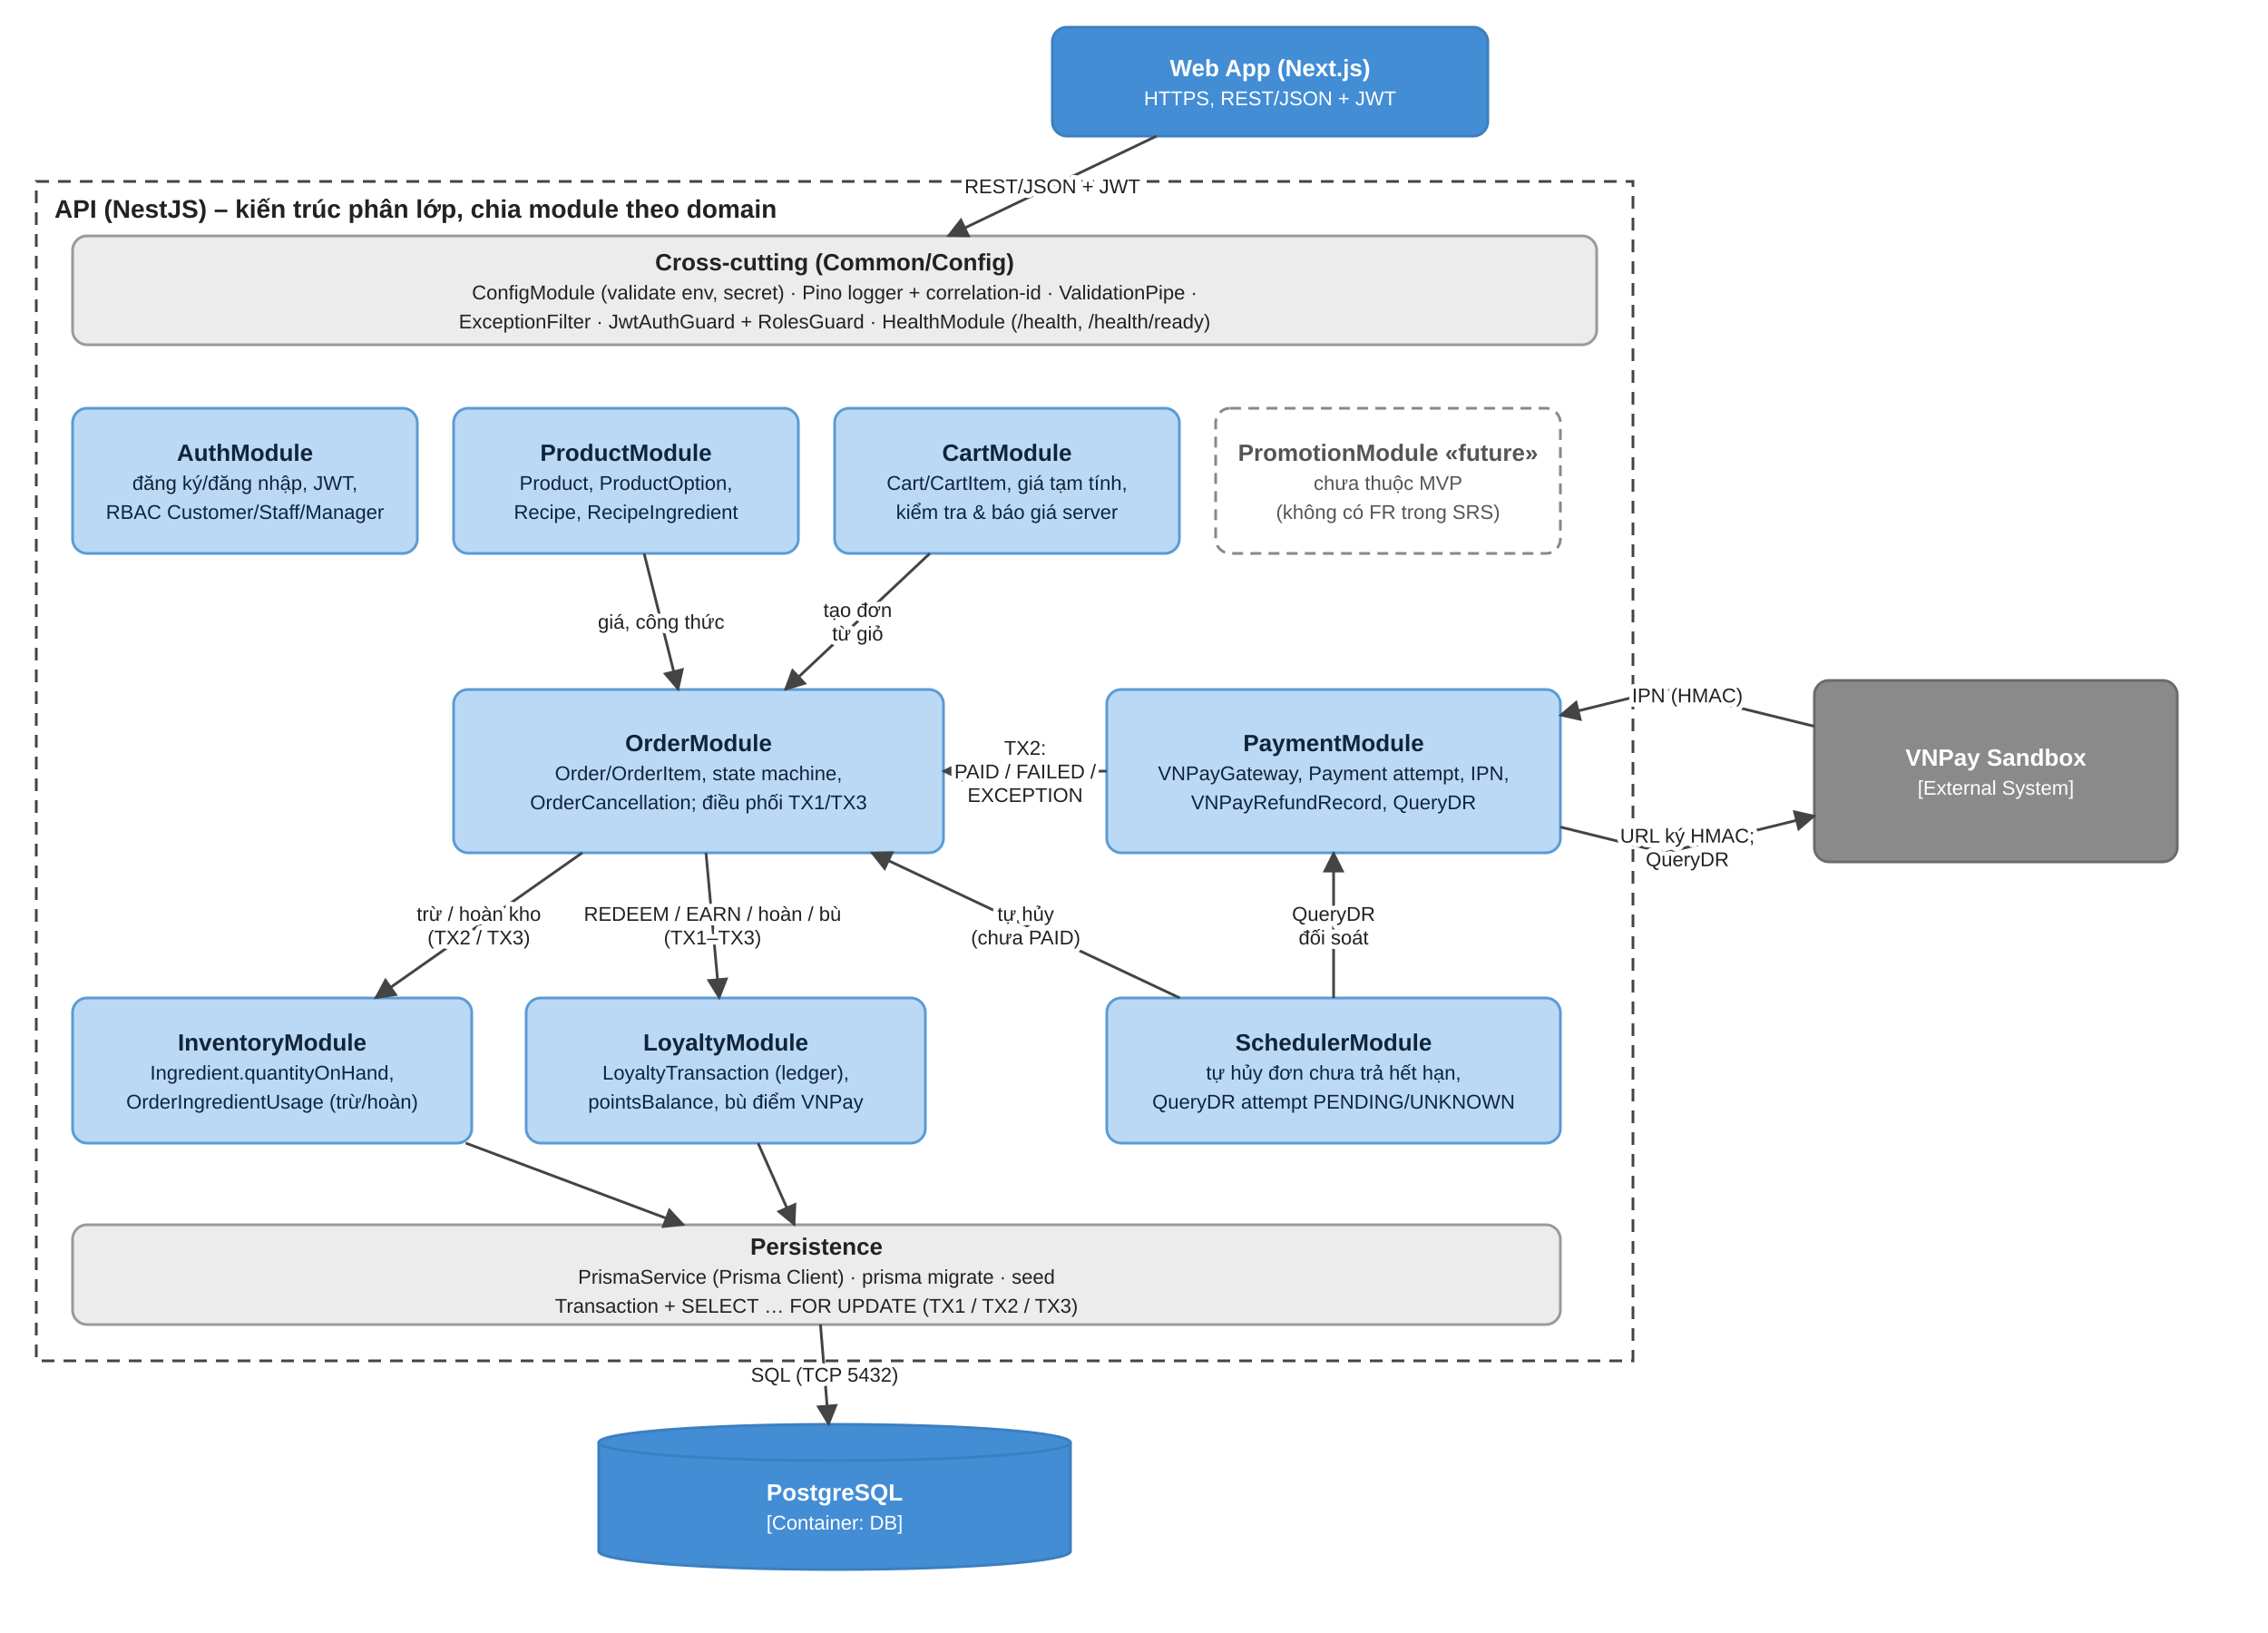
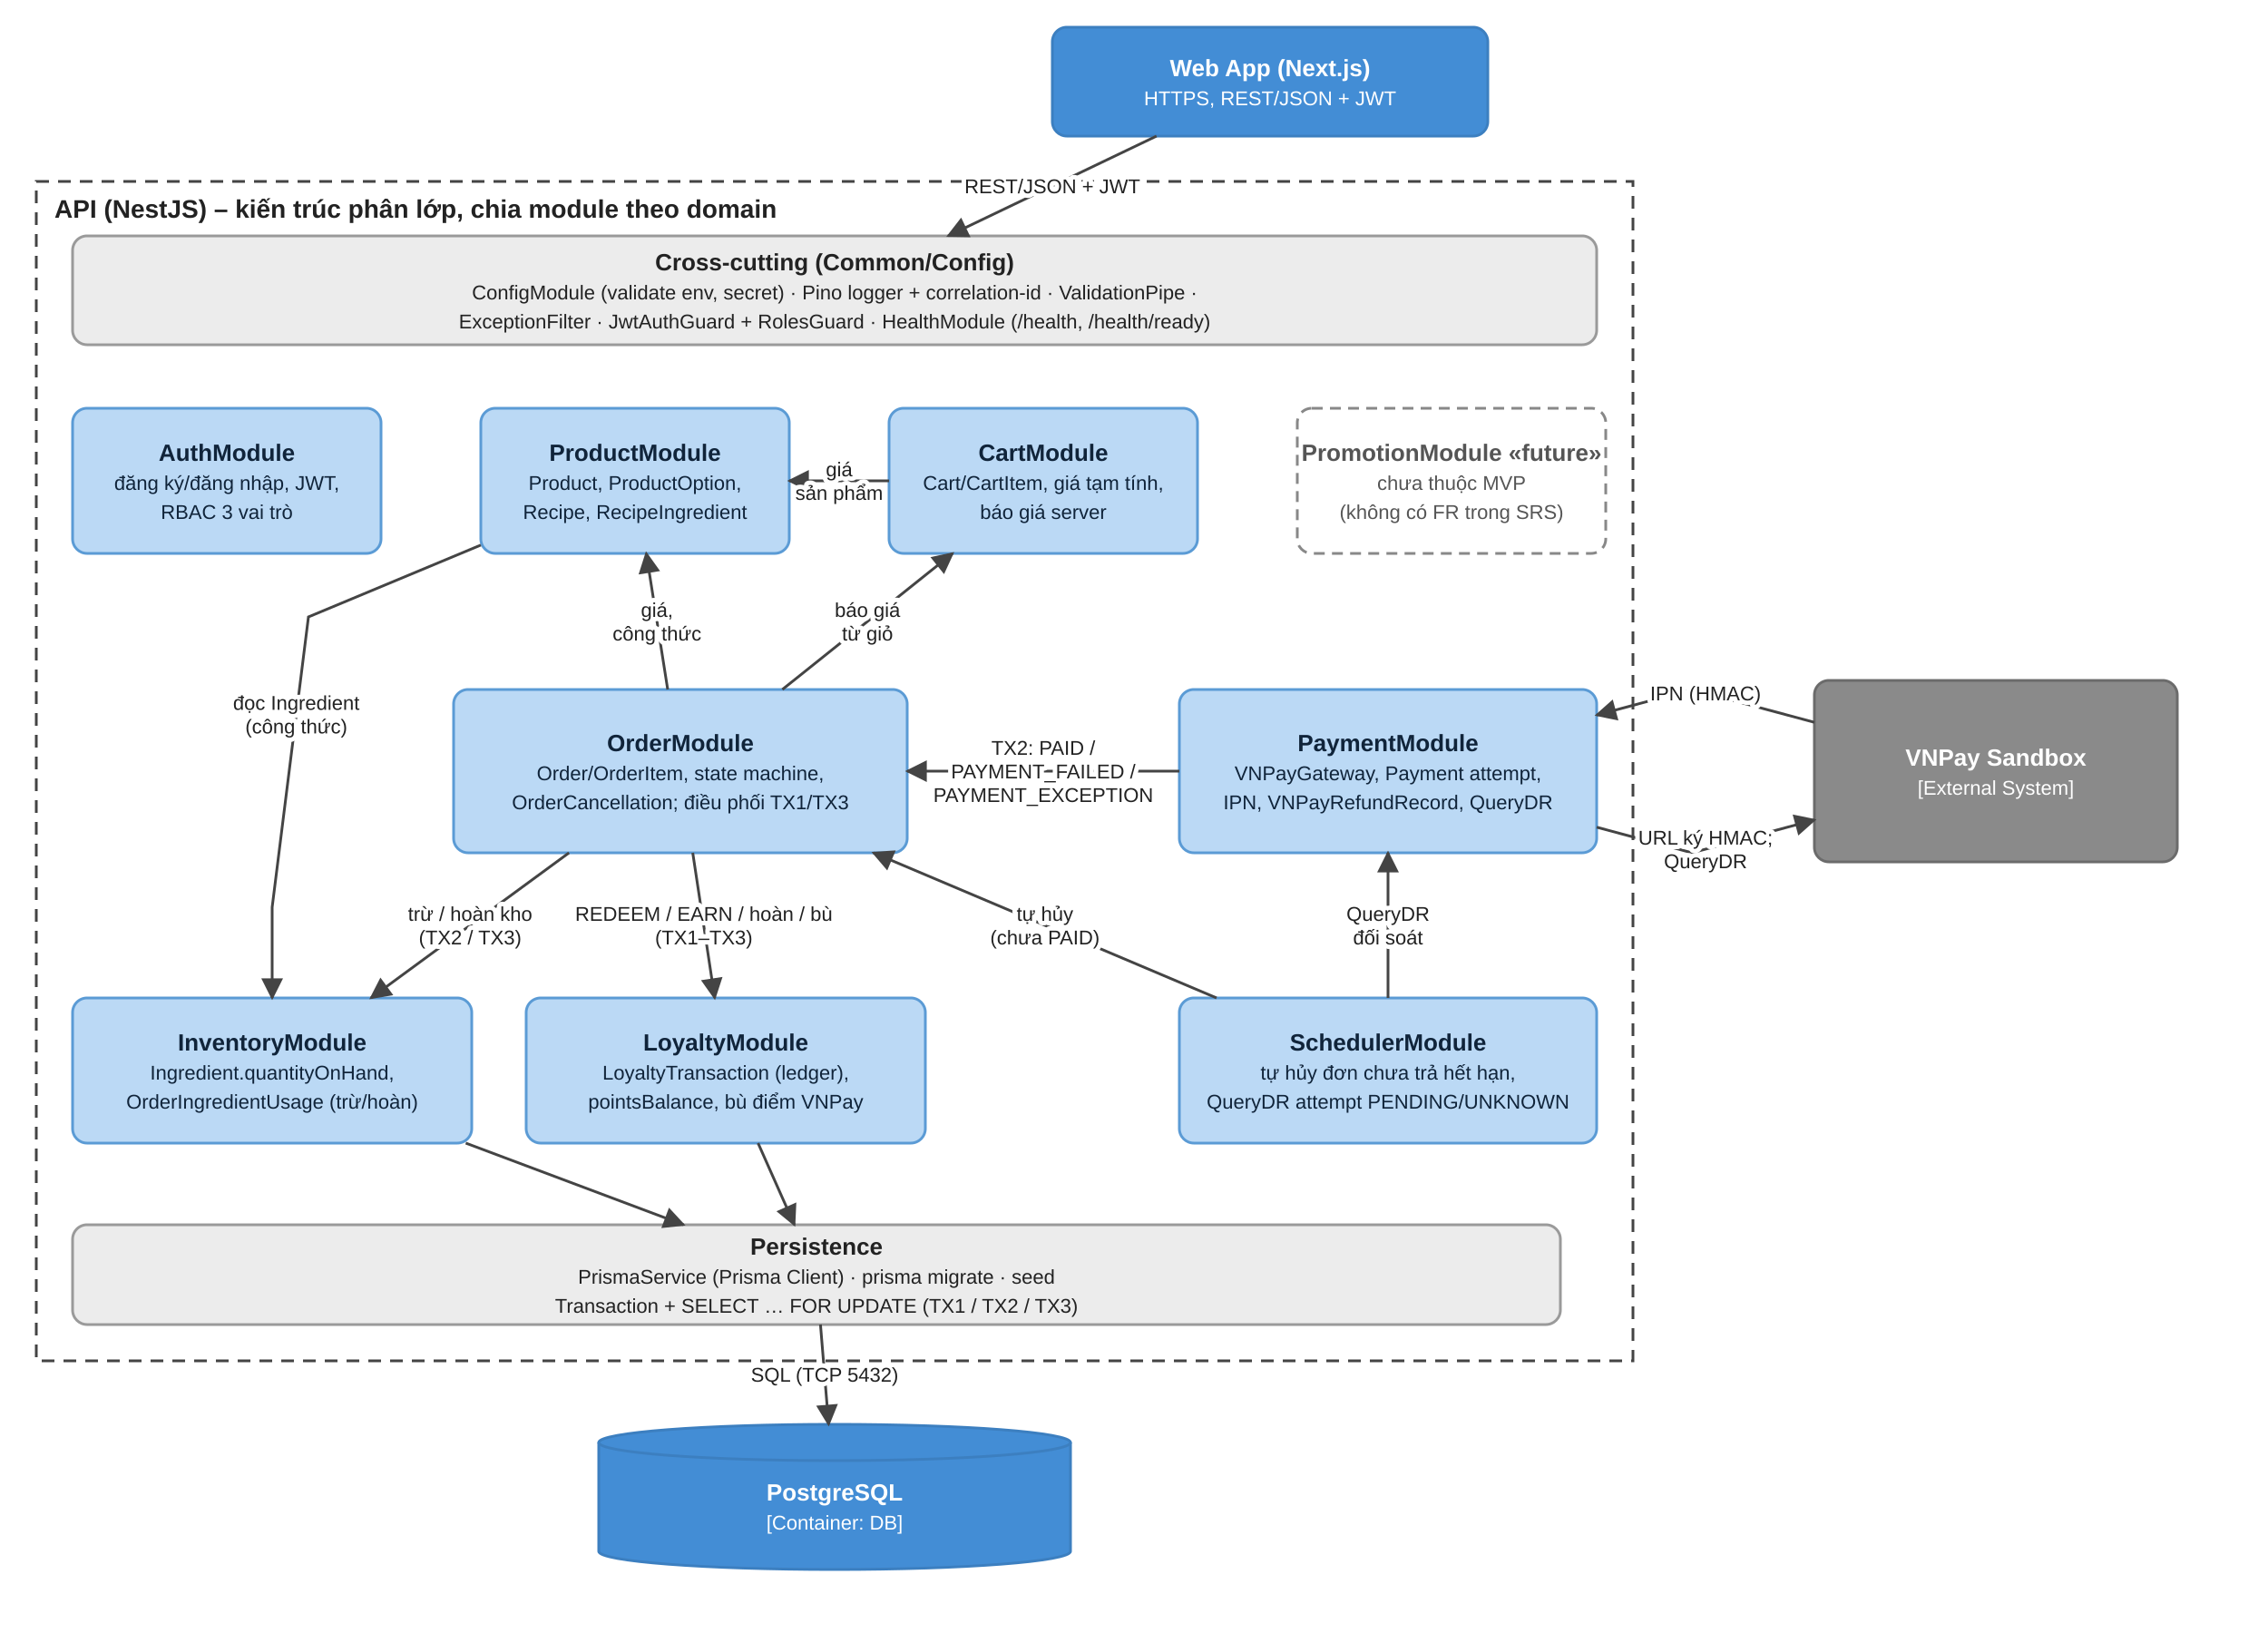
<svg xmlns="http://www.w3.org/2000/svg" viewBox="0 0 1250 900" width="1250" height="900" font-family="Arial, Helvetica, sans-serif">
  <defs>
    <marker id="ar" viewBox="0 0 10 10" refX="9" refY="5" markerWidth="8" markerHeight="8" orient="auto-start-reverse">
      <path d="M0,0 L10,5 L0,10 z" fill="#444" />
    </marker>
  </defs>
  <rect width="1250" height="900" fill="#ffffff" />
  <rect x="580" y="15" width="240" height="60" rx="8" fill="#438DD5" stroke="#3C7FC0" stroke-width="1.5" />
  <text x="700" y="42" text-anchor="middle" font-size="13" font-weight="bold" fill="#ffffff">Web App (Next.js)</text>
  <text x="700" y="58" text-anchor="middle" font-size="11" fill="#ffffff">HTTPS, REST/JSON + JWT</text>
  <rect x="20" y="100" width="880" height="650" fill="none" stroke="#444444" stroke-width="1.5" stroke-dasharray="7 5" />
  <text x="30" y="120" font-size="14" font-weight="bold" fill="#222222">API (NestJS) – kiến trúc phân lớp, chia module theo domain</text>
  <rect x="40" y="130" width="840" height="60" rx="8" fill="#ECECEC" stroke="#9A9A9A" stroke-width="1.5" />
  <text x="460" y="149" text-anchor="middle" font-size="13" font-weight="bold" fill="#222222">Cross-cutting (Common/Config)</text>
  <text x="460" y="165" text-anchor="middle" font-size="11" fill="#222222">ConfigModule (validate env, secret) · Pino logger + correlation-id · ValidationPipe ·</text>
  <text x="460" y="181" text-anchor="middle" font-size="11" fill="#222222">ExceptionFilter · JwtAuthGuard + RolesGuard · HealthModule (/health, /health/ready)</text>
-   <rect x="40" y="225" width="190" height="80" rx="8" fill="#BBD9F5" stroke="#5B9BD5" stroke-width="1.5" />
-   <text x="135" y="254" text-anchor="middle" font-size="13" font-weight="bold" fill="#10243a">AuthModule</text>
-   <text x="135" y="270" text-anchor="middle" font-size="11" fill="#10243a">đăng ký/đăng nhập, JWT,</text>
-   <text x="135" y="286" text-anchor="middle" font-size="11" fill="#10243a">RBAC Customer/Staff/Manager</text>
-   <rect x="250" y="225" width="190" height="80" rx="8" fill="#BBD9F5" stroke="#5B9BD5" stroke-width="1.5" />
-   <text x="345" y="254" text-anchor="middle" font-size="13" font-weight="bold" fill="#10243a">ProductModule</text>
-   <text x="345" y="270" text-anchor="middle" font-size="11" fill="#10243a">Product, ProductOption,</text>
-   <text x="345" y="286" text-anchor="middle" font-size="11" fill="#10243a">Recipe, RecipeIngredient</text>
-   <rect x="460" y="225" width="190" height="80" rx="8" fill="#BBD9F5" stroke="#5B9BD5" stroke-width="1.5" />
-   <text x="555" y="254" text-anchor="middle" font-size="13" font-weight="bold" fill="#10243a">CartModule</text>
-   <text x="555" y="270" text-anchor="middle" font-size="11" fill="#10243a">Cart/CartItem, giá tạm tính,</text>
-   <text x="555" y="286" text-anchor="middle" font-size="11" fill="#10243a">kiểm tra &amp; báo giá server</text>
-   <rect x="670" y="225" width="190" height="80" rx="8" fill="#FFFFFF" stroke="#888888" stroke-width="1.5" stroke-dasharray="6 4" />
-   <text x="765" y="254" text-anchor="middle" font-size="13" font-weight="bold" fill="#555555">PromotionModule «future»</text>
-   <text x="765" y="270" text-anchor="middle" font-size="11" fill="#555555">chưa thuộc MVP</text>
-   <text x="765" y="286" text-anchor="middle" font-size="11" fill="#555555">(không có FR trong SRS)</text>
-   <rect x="250" y="380" width="270" height="90" rx="8" fill="#BBD9F5" stroke="#5B9BD5" stroke-width="1.5" />
-   <text x="385" y="414" text-anchor="middle" font-size="13" font-weight="bold" fill="#10243a">OrderModule</text>
-   <text x="385" y="430" text-anchor="middle" font-size="11" fill="#10243a">Order/OrderItem, state machine,</text>
-   <text x="385" y="446" text-anchor="middle" font-size="11" fill="#10243a">OrderCancellation; điều phối TX1/TX3</text>
-   <rect x="610" y="380" width="250" height="90" rx="8" fill="#BBD9F5" stroke="#5B9BD5" stroke-width="1.5" />
-   <text x="735" y="414" text-anchor="middle" font-size="13" font-weight="bold" fill="#10243a">PaymentModule</text>
-   <text x="735" y="430" text-anchor="middle" font-size="11" fill="#10243a">VNPayGateway, Payment attempt, IPN,</text>
-   <text x="735" y="446" text-anchor="middle" font-size="11" fill="#10243a">VNPayRefundRecord, QueryDR</text>
+   <rect x="40" y="225" width="170" height="80" rx="8" fill="#BBD9F5" stroke="#5B9BD5" stroke-width="1.5" />
+   <text x="125" y="254" text-anchor="middle" font-size="13" font-weight="bold" fill="#10243a">AuthModule</text>
+   <text x="125" y="270" text-anchor="middle" font-size="11" fill="#10243a">đăng ký/đăng nhập, JWT,</text>
+   <text x="125" y="286" text-anchor="middle" font-size="11" fill="#10243a">RBAC 3 vai trò</text>
+   <rect x="265" y="225" width="170" height="80" rx="8" fill="#BBD9F5" stroke="#5B9BD5" stroke-width="1.5" />
+   <text x="350" y="254" text-anchor="middle" font-size="13" font-weight="bold" fill="#10243a">ProductModule</text>
+   <text x="350" y="270" text-anchor="middle" font-size="11" fill="#10243a">Product, ProductOption,</text>
+   <text x="350" y="286" text-anchor="middle" font-size="11" fill="#10243a">Recipe, RecipeIngredient</text>
+   <rect x="490" y="225" width="170" height="80" rx="8" fill="#BBD9F5" stroke="#5B9BD5" stroke-width="1.5" />
+   <text x="575" y="254" text-anchor="middle" font-size="13" font-weight="bold" fill="#10243a">CartModule</text>
+   <text x="575" y="270" text-anchor="middle" font-size="11" fill="#10243a">Cart/CartItem, giá tạm tính,</text>
+   <text x="575" y="286" text-anchor="middle" font-size="11" fill="#10243a">báo giá server</text>
+   <rect x="715" y="225" width="170" height="80" rx="8" fill="#FFFFFF" stroke="#888888" stroke-width="1.5" stroke-dasharray="6 4" />
+   <text x="800" y="254" text-anchor="middle" font-size="13" font-weight="bold" fill="#555555">PromotionModule «future»</text>
+   <text x="800" y="270" text-anchor="middle" font-size="11" fill="#555555">chưa thuộc MVP</text>
+   <text x="800" y="286" text-anchor="middle" font-size="11" fill="#555555">(không có FR trong SRS)</text>
+   <rect x="250" y="380" width="250" height="90" rx="8" fill="#BBD9F5" stroke="#5B9BD5" stroke-width="1.5" />
+   <text x="375" y="414" text-anchor="middle" font-size="13" font-weight="bold" fill="#10243a">OrderModule</text>
+   <text x="375" y="430" text-anchor="middle" font-size="11" fill="#10243a">Order/OrderItem, state machine,</text>
+   <text x="375" y="446" text-anchor="middle" font-size="11" fill="#10243a">OrderCancellation; điều phối TX1/TX3</text>
+   <rect x="650" y="380" width="230" height="90" rx="8" fill="#BBD9F5" stroke="#5B9BD5" stroke-width="1.5" />
+   <text x="765" y="414" text-anchor="middle" font-size="13" font-weight="bold" fill="#10243a">PaymentModule</text>
+   <text x="765" y="430" text-anchor="middle" font-size="11" fill="#10243a">VNPayGateway, Payment attempt,</text>
+   <text x="765" y="446" text-anchor="middle" font-size="11" fill="#10243a">IPN, VNPayRefundRecord, QueryDR</text>
  <rect x="40" y="550" width="220" height="80" rx="8" fill="#BBD9F5" stroke="#5B9BD5" stroke-width="1.5" />
  <text x="150" y="579" text-anchor="middle" font-size="13" font-weight="bold" fill="#10243a">InventoryModule</text>
  <text x="150" y="595" text-anchor="middle" font-size="11" fill="#10243a">Ingredient.quantityOnHand,</text>
  <text x="150" y="611" text-anchor="middle" font-size="11" fill="#10243a">OrderIngredientUsage (trừ/hoàn)</text>
  <rect x="290" y="550" width="220" height="80" rx="8" fill="#BBD9F5" stroke="#5B9BD5" stroke-width="1.5" />
  <text x="400" y="579" text-anchor="middle" font-size="13" font-weight="bold" fill="#10243a">LoyaltyModule</text>
  <text x="400" y="595" text-anchor="middle" font-size="11" fill="#10243a">LoyaltyTransaction (ledger),</text>
  <text x="400" y="611" text-anchor="middle" font-size="11" fill="#10243a">pointsBalance, bù điểm VNPay</text>
-   <rect x="610" y="550" width="250" height="80" rx="8" fill="#BBD9F5" stroke="#5B9BD5" stroke-width="1.5" />
-   <text x="735" y="579" text-anchor="middle" font-size="13" font-weight="bold" fill="#10243a">SchedulerModule</text>
-   <text x="735" y="595" text-anchor="middle" font-size="11" fill="#10243a">tự hủy đơn chưa trả hết hạn,</text>
-   <text x="735" y="611" text-anchor="middle" font-size="11" fill="#10243a">QueryDR attempt PENDING/UNKNOWN</text>
+   <rect x="650" y="550" width="230" height="80" rx="8" fill="#BBD9F5" stroke="#5B9BD5" stroke-width="1.5" />
+   <text x="765" y="579" text-anchor="middle" font-size="13" font-weight="bold" fill="#10243a">SchedulerModule</text>
+   <text x="765" y="595" text-anchor="middle" font-size="11" fill="#10243a">tự hủy đơn chưa trả hết hạn,</text>
+   <text x="765" y="611" text-anchor="middle" font-size="11" fill="#10243a">QueryDR attempt PENDING/UNKNOWN</text>
  <rect x="40" y="675" width="820" height="55" rx="8" fill="#ECECEC" stroke="#9A9A9A" stroke-width="1.5" />
  <text x="450" y="691.5" text-anchor="middle" font-size="13" font-weight="bold" fill="#222222">Persistence</text>
  <text x="450" y="707.5" text-anchor="middle" font-size="11" fill="#222222">PrismaService (Prisma Client) · prisma migrate · seed</text>
  <text x="450" y="723.5" text-anchor="middle" font-size="11" fill="#222222">Transaction + SELECT … FOR UPDATE (TX1 / TX2 / TX3)</text>
  <path d="M330,795 a130,10 0 0 1 260,0 v60 a130,10 0 0 1 -260,0 z" fill="#438DD5" stroke="#3C7FC0" stroke-width="1.5" />
  <path d="M330,795 a130,10 0 0 0 260,0" fill="none" stroke="#3C7FC0" stroke-width="1.5" />
  <text x="460" y="827" text-anchor="middle" font-size="13" font-weight="bold" fill="#ffffff">PostgreSQL</text>
  <text x="460" y="843" text-anchor="middle" font-size="11" fill="#ffffff">[Container: DB]</text>
  <rect x="1000" y="375" width="200" height="100" rx="8" fill="#8A8A8A" stroke="#6B6B6B" stroke-width="1.5" />
  <text x="1100" y="422" text-anchor="middle" font-size="13" font-weight="bold" fill="#ffffff">VNPay Sandbox</text>
  <text x="1100" y="438" text-anchor="middle" font-size="11" fill="#ffffff">[External System]</text>
  <polyline points="637.4,75.0 522.6,130.0" fill="none" stroke="#444" stroke-width="1.5" marker-end="url(#ar)" />
  <text x="580.0" y="106.5" text-anchor="middle" font-size="11" fill="#fff" stroke="#fff" stroke-width="5" stroke-linejoin="round">REST/JSON + JWT</text>
  <text x="580.0" y="106.5" text-anchor="middle" font-size="11" fill="#222">REST/JSON + JWT</text>
-   <polyline points="512.5,305.0 432.8,380.0" fill="none" stroke="#444" stroke-width="1.5" marker-end="url(#ar)" />
-   <text x="472.7" y="340.0" text-anchor="middle" font-size="11" fill="#fff" stroke="#fff" stroke-width="5" stroke-linejoin="round">tạo đơn</text>
-   <text x="472.7" y="340.0" text-anchor="middle" font-size="11" fill="#222">tạo đơn</text>
-   <text x="472.7" y="353.0" text-anchor="middle" font-size="11" fill="#fff" stroke="#fff" stroke-width="5" stroke-linejoin="round">từ giỏ</text>
-   <text x="472.7" y="353.0" text-anchor="middle" font-size="11" fill="#222">từ giỏ</text>
-   <polyline points="355.0,305.0 373.8,380.0" fill="none" stroke="#444" stroke-width="1.5" marker-end="url(#ar)" />
-   <text x="364.4" y="346.5" text-anchor="middle" font-size="11" fill="#fff" stroke="#fff" stroke-width="5" stroke-linejoin="round">giá, công thức</text>
-   <text x="364.4" y="346.5" text-anchor="middle" font-size="11" fill="#222">giá, công thức</text>
-   <polyline points="610.0,425.0 520.0,425.0" fill="none" stroke="#444" stroke-width="1.5" marker-end="url(#ar)" />
-   <text x="565.0" y="416.0" text-anchor="middle" font-size="11" fill="#fff" stroke="#fff" stroke-width="5" stroke-linejoin="round">TX2:</text>
-   <text x="565.0" y="416.0" text-anchor="middle" font-size="11" fill="#222">TX2:</text>
-   <text x="565.0" y="429.0" text-anchor="middle" font-size="11" fill="#fff" stroke="#fff" stroke-width="5" stroke-linejoin="round">PAID / FAILED /</text>
-   <text x="565.0" y="429.0" text-anchor="middle" font-size="11" fill="#222">PAID / FAILED /</text>
-   <text x="565.0" y="442.0" text-anchor="middle" font-size="11" fill="#fff" stroke="#fff" stroke-width="5" stroke-linejoin="round">EXCEPTION</text>
-   <text x="565.0" y="442.0" text-anchor="middle" font-size="11" fill="#222">EXCEPTION</text>
-   <polyline points="650.2,550.0 480.5,470.0" fill="none" stroke="#444" stroke-width="1.5" marker-end="url(#ar)" />
-   <text x="565.3" y="507.5" text-anchor="middle" font-size="11" fill="#fff" stroke="#fff" stroke-width="5" stroke-linejoin="round">tự hủy</text>
-   <text x="565.3" y="507.5" text-anchor="middle" font-size="11" fill="#222">tự hủy</text>
-   <text x="565.3" y="520.5" text-anchor="middle" font-size="11" fill="#fff" stroke="#fff" stroke-width="5" stroke-linejoin="round">(chưa PAID)</text>
-   <text x="565.3" y="520.5" text-anchor="middle" font-size="11" fill="#222">(chưa PAID)</text>
-   <polyline points="735.0,550.0 735.0,470.0" fill="none" stroke="#444" stroke-width="1.5" marker-end="url(#ar)" />
-   <text x="735.0" y="507.5" text-anchor="middle" font-size="11" fill="#fff" stroke="#fff" stroke-width="5" stroke-linejoin="round">QueryDR</text>
-   <text x="735.0" y="507.5" text-anchor="middle" font-size="11" fill="#222">QueryDR</text>
-   <text x="735.0" y="520.5" text-anchor="middle" font-size="11" fill="#fff" stroke="#fff" stroke-width="5" stroke-linejoin="round">đối soát</text>
-   <text x="735.0" y="520.5" text-anchor="middle" font-size="11" fill="#222">đối soát</text>
-   <polyline points="320.9,470.0 207.0,550.0" fill="none" stroke="#444" stroke-width="1.5" marker-end="url(#ar)" />
-   <text x="263.9" y="507.5" text-anchor="middle" font-size="11" fill="#fff" stroke="#fff" stroke-width="5" stroke-linejoin="round">trừ / hoàn kho</text>
-   <text x="263.9" y="507.5" text-anchor="middle" font-size="11" fill="#222">trừ / hoàn kho</text>
-   <text x="263.9" y="520.5" text-anchor="middle" font-size="11" fill="#fff" stroke="#fff" stroke-width="5" stroke-linejoin="round">(TX2 / TX3)</text>
-   <text x="263.9" y="520.5" text-anchor="middle" font-size="11" fill="#222">(TX2 / TX3)</text>
-   <polyline points="389.1,470.0 396.4,550.0" fill="none" stroke="#444" stroke-width="1.5" marker-end="url(#ar)" />
-   <text x="392.7" y="507.5" text-anchor="middle" font-size="11" fill="#fff" stroke="#fff" stroke-width="5" stroke-linejoin="round">REDEEM / EARN / hoàn / bù</text>
-   <text x="392.7" y="507.5" text-anchor="middle" font-size="11" fill="#222">REDEEM / EARN / hoàn / bù</text>
-   <text x="392.7" y="520.5" text-anchor="middle" font-size="11" fill="#fff" stroke="#fff" stroke-width="5" stroke-linejoin="round">(TX1–TX3)</text>
-   <text x="392.7" y="520.5" text-anchor="middle" font-size="11" fill="#222">(TX1–TX3)</text>
+   <polyline points="431.2,380.0 525.0,305.0" fill="none" stroke="#444" stroke-width="1.5" marker-end="url(#ar)" />
+   <text x="478.1" y="340.0" text-anchor="middle" font-size="11" fill="#fff" stroke="#fff" stroke-width="5" stroke-linejoin="round">báo giá</text>
+   <text x="478.1" y="340.0" text-anchor="middle" font-size="11" fill="#222">báo giá</text>
+   <text x="478.1" y="353.0" text-anchor="middle" font-size="11" fill="#fff" stroke="#fff" stroke-width="5" stroke-linejoin="round">từ giỏ</text>
+   <text x="478.1" y="353.0" text-anchor="middle" font-size="11" fill="#222">từ giỏ</text>
+   <polyline points="368.0,380.0 356.2,305.0" fill="none" stroke="#444" stroke-width="1.5" marker-end="url(#ar)" />
+   <text x="362.1" y="340.0" text-anchor="middle" font-size="11" fill="#fff" stroke="#fff" stroke-width="5" stroke-linejoin="round">giá,</text>
+   <text x="362.1" y="340.0" text-anchor="middle" font-size="11" fill="#222">giá,</text>
+   <text x="362.1" y="353.0" text-anchor="middle" font-size="11" fill="#fff" stroke="#fff" stroke-width="5" stroke-linejoin="round">công thức</text>
+   <text x="362.1" y="353.0" text-anchor="middle" font-size="11" fill="#222">công thức</text>
+   <polyline points="490.0,265.0 435.0,265.0" fill="none" stroke="#444" stroke-width="1.5" marker-end="url(#ar)" />
+   <text x="462.5" y="262.5" text-anchor="middle" font-size="11" fill="#fff" stroke="#fff" stroke-width="5" stroke-linejoin="round">giá</text>
+   <text x="462.5" y="262.5" text-anchor="middle" font-size="11" fill="#222">giá</text>
+   <text x="462.5" y="275.5" text-anchor="middle" font-size="11" fill="#fff" stroke="#fff" stroke-width="5" stroke-linejoin="round">sản phẩm</text>
+   <text x="462.5" y="275.5" text-anchor="middle" font-size="11" fill="#222">sản phẩm</text>
+   <polyline points="265.0,300.4 170.0,340.0 150.0,500.0 150.0,550.0" fill="none" stroke="#444" stroke-width="1.5" marker-end="url(#ar)" />
+   <text x="163.3" y="391.2" text-anchor="middle" font-size="11" fill="#fff" stroke="#fff" stroke-width="5" stroke-linejoin="round">đọc Ingredient</text>
+   <text x="163.3" y="391.2" text-anchor="middle" font-size="11" fill="#222">đọc Ingredient</text>
+   <text x="163.3" y="404.2" text-anchor="middle" font-size="11" fill="#fff" stroke="#fff" stroke-width="5" stroke-linejoin="round">(công thức)</text>
+   <text x="163.3" y="404.2" text-anchor="middle" font-size="11" fill="#222">(công thức)</text>
+   <polyline points="650.0,425.0 500.0,425.0" fill="none" stroke="#444" stroke-width="1.5" marker-end="url(#ar)" />
+   <text x="575.0" y="416.0" text-anchor="middle" font-size="11" fill="#fff" stroke="#fff" stroke-width="5" stroke-linejoin="round">TX2: PAID /</text>
+   <text x="575.0" y="416.0" text-anchor="middle" font-size="11" fill="#222">TX2: PAID /</text>
+   <text x="575.0" y="429.0" text-anchor="middle" font-size="11" fill="#fff" stroke="#fff" stroke-width="5" stroke-linejoin="round">PAYMENT_FAILED /</text>
+   <text x="575.0" y="429.0" text-anchor="middle" font-size="11" fill="#222">PAYMENT_FAILED /</text>
+   <text x="575.0" y="442.0" text-anchor="middle" font-size="11" fill="#fff" stroke="#fff" stroke-width="5" stroke-linejoin="round">PAYMENT_EXCEPTION</text>
+   <text x="575.0" y="442.0" text-anchor="middle" font-size="11" fill="#222">PAYMENT_EXCEPTION</text>
+   <polyline points="670.5,550.0 481.4,470.0" fill="none" stroke="#444" stroke-width="1.5" marker-end="url(#ar)" />
+   <text x="575.9" y="507.5" text-anchor="middle" font-size="11" fill="#fff" stroke="#fff" stroke-width="5" stroke-linejoin="round">tự hủy</text>
+   <text x="575.9" y="507.5" text-anchor="middle" font-size="11" fill="#222">tự hủy</text>
+   <text x="575.9" y="520.5" text-anchor="middle" font-size="11" fill="#fff" stroke="#fff" stroke-width="5" stroke-linejoin="round">(chưa PAID)</text>
+   <text x="575.9" y="520.5" text-anchor="middle" font-size="11" fill="#222">(chưa PAID)</text>
+   <polyline points="765.0,550.0 765.0,470.0" fill="none" stroke="#444" stroke-width="1.5" marker-end="url(#ar)" />
+   <text x="765.0" y="507.5" text-anchor="middle" font-size="11" fill="#fff" stroke="#fff" stroke-width="5" stroke-linejoin="round">QueryDR</text>
+   <text x="765.0" y="507.5" text-anchor="middle" font-size="11" fill="#222">QueryDR</text>
+   <text x="765.0" y="520.5" text-anchor="middle" font-size="11" fill="#fff" stroke="#fff" stroke-width="5" stroke-linejoin="round">đối soát</text>
+   <text x="765.0" y="520.5" text-anchor="middle" font-size="11" fill="#222">đối soát</text>
+   <polyline points="313.6,470.0 204.5,550.0" fill="none" stroke="#444" stroke-width="1.5" marker-end="url(#ar)" />
+   <text x="259.1" y="507.5" text-anchor="middle" font-size="11" fill="#fff" stroke="#fff" stroke-width="5" stroke-linejoin="round">trừ / hoàn kho</text>
+   <text x="259.1" y="507.5" text-anchor="middle" font-size="11" fill="#222">trừ / hoàn kho</text>
+   <text x="259.1" y="520.5" text-anchor="middle" font-size="11" fill="#fff" stroke="#fff" stroke-width="5" stroke-linejoin="round">(TX2 / TX3)</text>
+   <text x="259.1" y="520.5" text-anchor="middle" font-size="11" fill="#222">(TX2 / TX3)</text>
+   <polyline points="381.8,470.0 393.9,550.0" fill="none" stroke="#444" stroke-width="1.5" marker-end="url(#ar)" />
+   <text x="387.9" y="507.5" text-anchor="middle" font-size="11" fill="#fff" stroke="#fff" stroke-width="5" stroke-linejoin="round">REDEEM / EARN / hoàn / bù</text>
+   <text x="387.9" y="507.5" text-anchor="middle" font-size="11" fill="#222">REDEEM / EARN / hoàn / bù</text>
+   <text x="387.9" y="520.5" text-anchor="middle" font-size="11" fill="#fff" stroke="#fff" stroke-width="5" stroke-linejoin="round">(TX1–TX3)</text>
+   <text x="387.9" y="520.5" text-anchor="middle" font-size="11" fill="#222">(TX1–TX3)</text>
  <polyline points="256.7,630.0 376.7,675.0" fill="none" stroke="#444" stroke-width="1.5" marker-end="url(#ar)" />
  <text x="316.7" y="656.5" text-anchor="middle" font-size="11" fill="#fff" stroke="#fff" stroke-width="5" stroke-linejoin="round" />
  <text x="316.7" y="656.5" text-anchor="middle" font-size="11" fill="#222" />
  <polyline points="417.8,630.0 437.8,675.0" fill="none" stroke="#444" stroke-width="1.5" marker-end="url(#ar)" />
  <text x="427.8" y="656.5" text-anchor="middle" font-size="11" fill="#fff" stroke="#fff" stroke-width="5" stroke-linejoin="round" />
  <text x="427.8" y="656.5" text-anchor="middle" font-size="11" fill="#222" />
  <polyline points="452.2,730.0 456.7,785.0" fill="none" stroke="#444" stroke-width="1.5" marker-end="url(#ar)" />
  <text x="454.5" y="761.5" text-anchor="middle" font-size="11" fill="#fff" stroke="#fff" stroke-width="5" stroke-linejoin="round">SQL (TCP 5432)</text>
  <text x="454.5" y="761.5" text-anchor="middle" font-size="11" fill="#222">SQL (TCP 5432)</text>
-   <polyline points="860.0,455.8 917.5,470.0 1000.0,449.7" fill="none" stroke="#444" stroke-width="1.5" marker-end="url(#ar)" />
-   <text x="930.0" y="464.4" text-anchor="middle" font-size="11" fill="#fff" stroke="#fff" stroke-width="5" stroke-linejoin="round">URL ký HMAC;</text>
-   <text x="930.0" y="464.4" text-anchor="middle" font-size="11" fill="#222">URL ký HMAC;</text>
-   <text x="930.0" y="477.4" text-anchor="middle" font-size="11" fill="#fff" stroke="#fff" stroke-width="5" stroke-linejoin="round">QueryDR</text>
-   <text x="930.0" y="477.4" text-anchor="middle" font-size="11" fill="#222">QueryDR</text>
-   <polyline points="1000.0,400.3 917.5,380.0 860.0,394.2" fill="none" stroke="#444" stroke-width="1.5" marker-end="url(#ar)" />
-   <text x="930.0" y="387.1" text-anchor="middle" font-size="11" fill="#fff" stroke="#fff" stroke-width="5" stroke-linejoin="round">IPN (HMAC)</text>
-   <text x="930.0" y="387.1" text-anchor="middle" font-size="11" fill="#222">IPN (HMAC)</text>
+   <polyline points="880.0,455.9 932.5,470.0 1000.0,451.9" fill="none" stroke="#444" stroke-width="1.5" marker-end="url(#ar)" />
+   <text x="940.0" y="465.5" text-anchor="middle" font-size="11" fill="#fff" stroke="#fff" stroke-width="5" stroke-linejoin="round">URL ký HMAC;</text>
+   <text x="940.0" y="465.5" text-anchor="middle" font-size="11" fill="#222">URL ký HMAC;</text>
+   <text x="940.0" y="478.5" text-anchor="middle" font-size="11" fill="#fff" stroke="#fff" stroke-width="5" stroke-linejoin="round">QueryDR</text>
+   <text x="940.0" y="478.5" text-anchor="middle" font-size="11" fill="#222">QueryDR</text>
+   <polyline points="1000.0,398.1 932.5,380.0 880.0,394.1" fill="none" stroke="#444" stroke-width="1.5" marker-end="url(#ar)" />
+   <text x="940.0" y="386.0" text-anchor="middle" font-size="11" fill="#fff" stroke="#fff" stroke-width="5" stroke-linejoin="round">IPN (HMAC)</text>
+   <text x="940.0" y="386.0" text-anchor="middle" font-size="11" fill="#222">IPN (HMAC)</text>
</svg>
